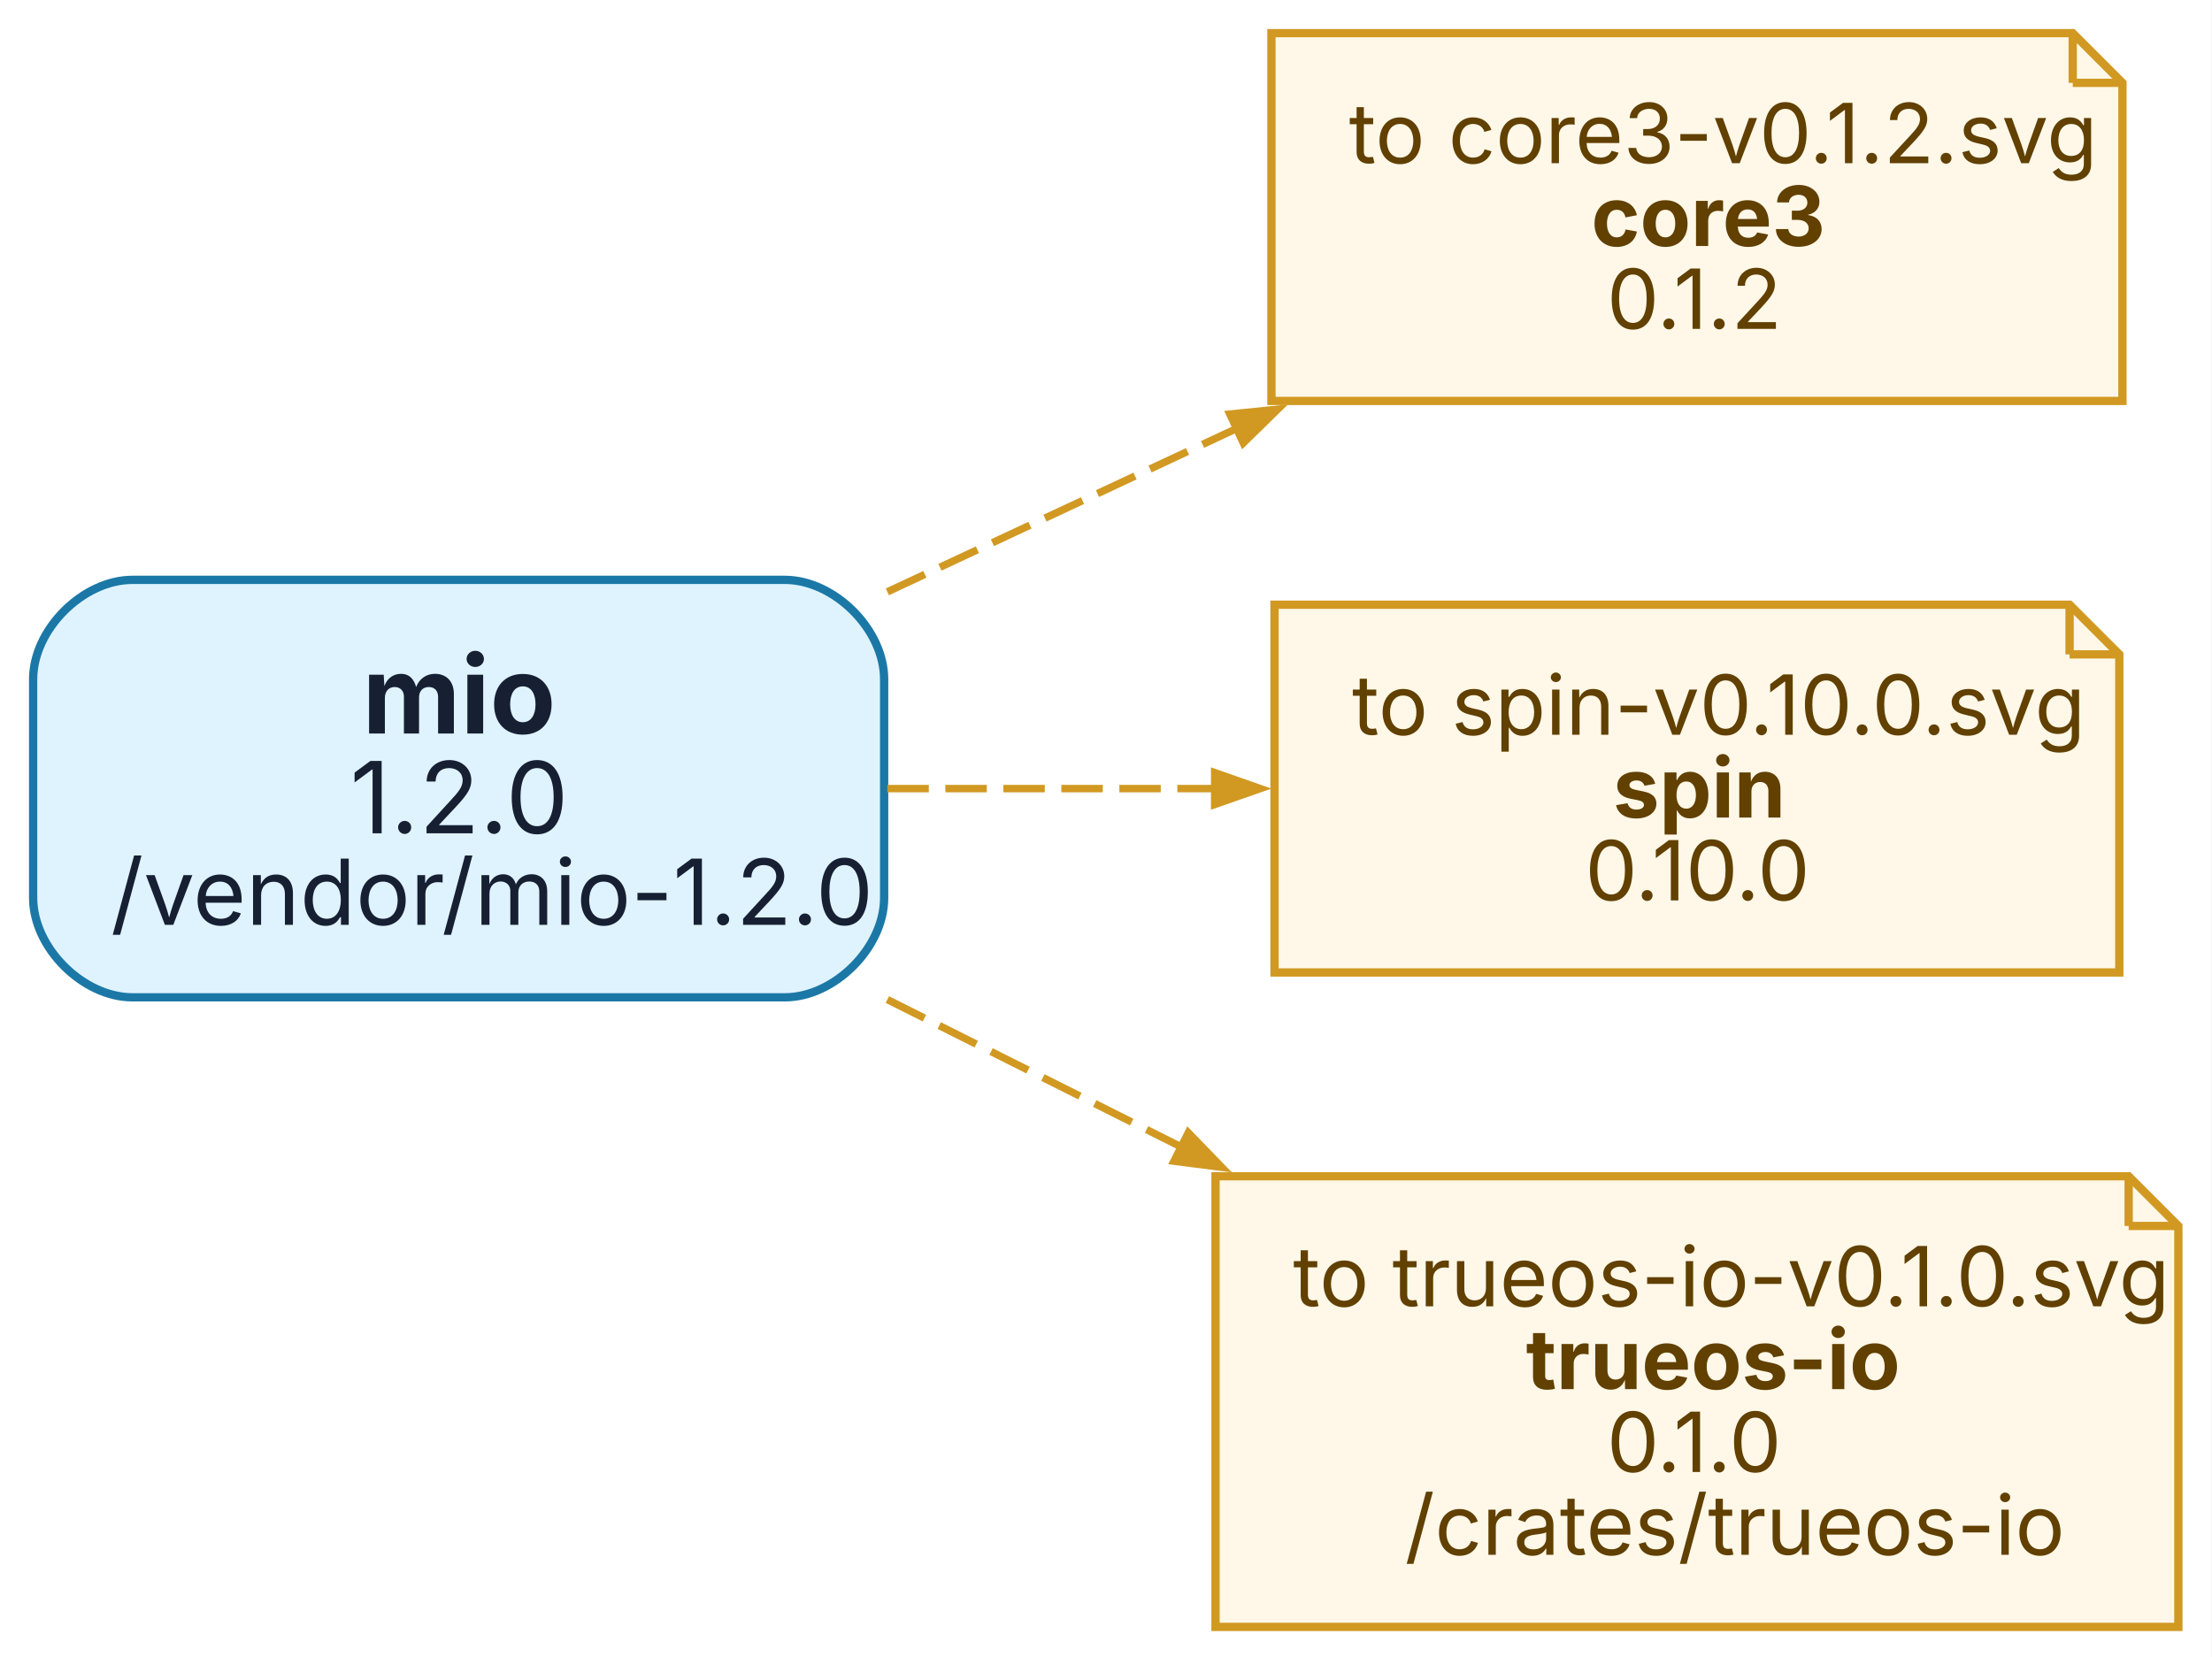
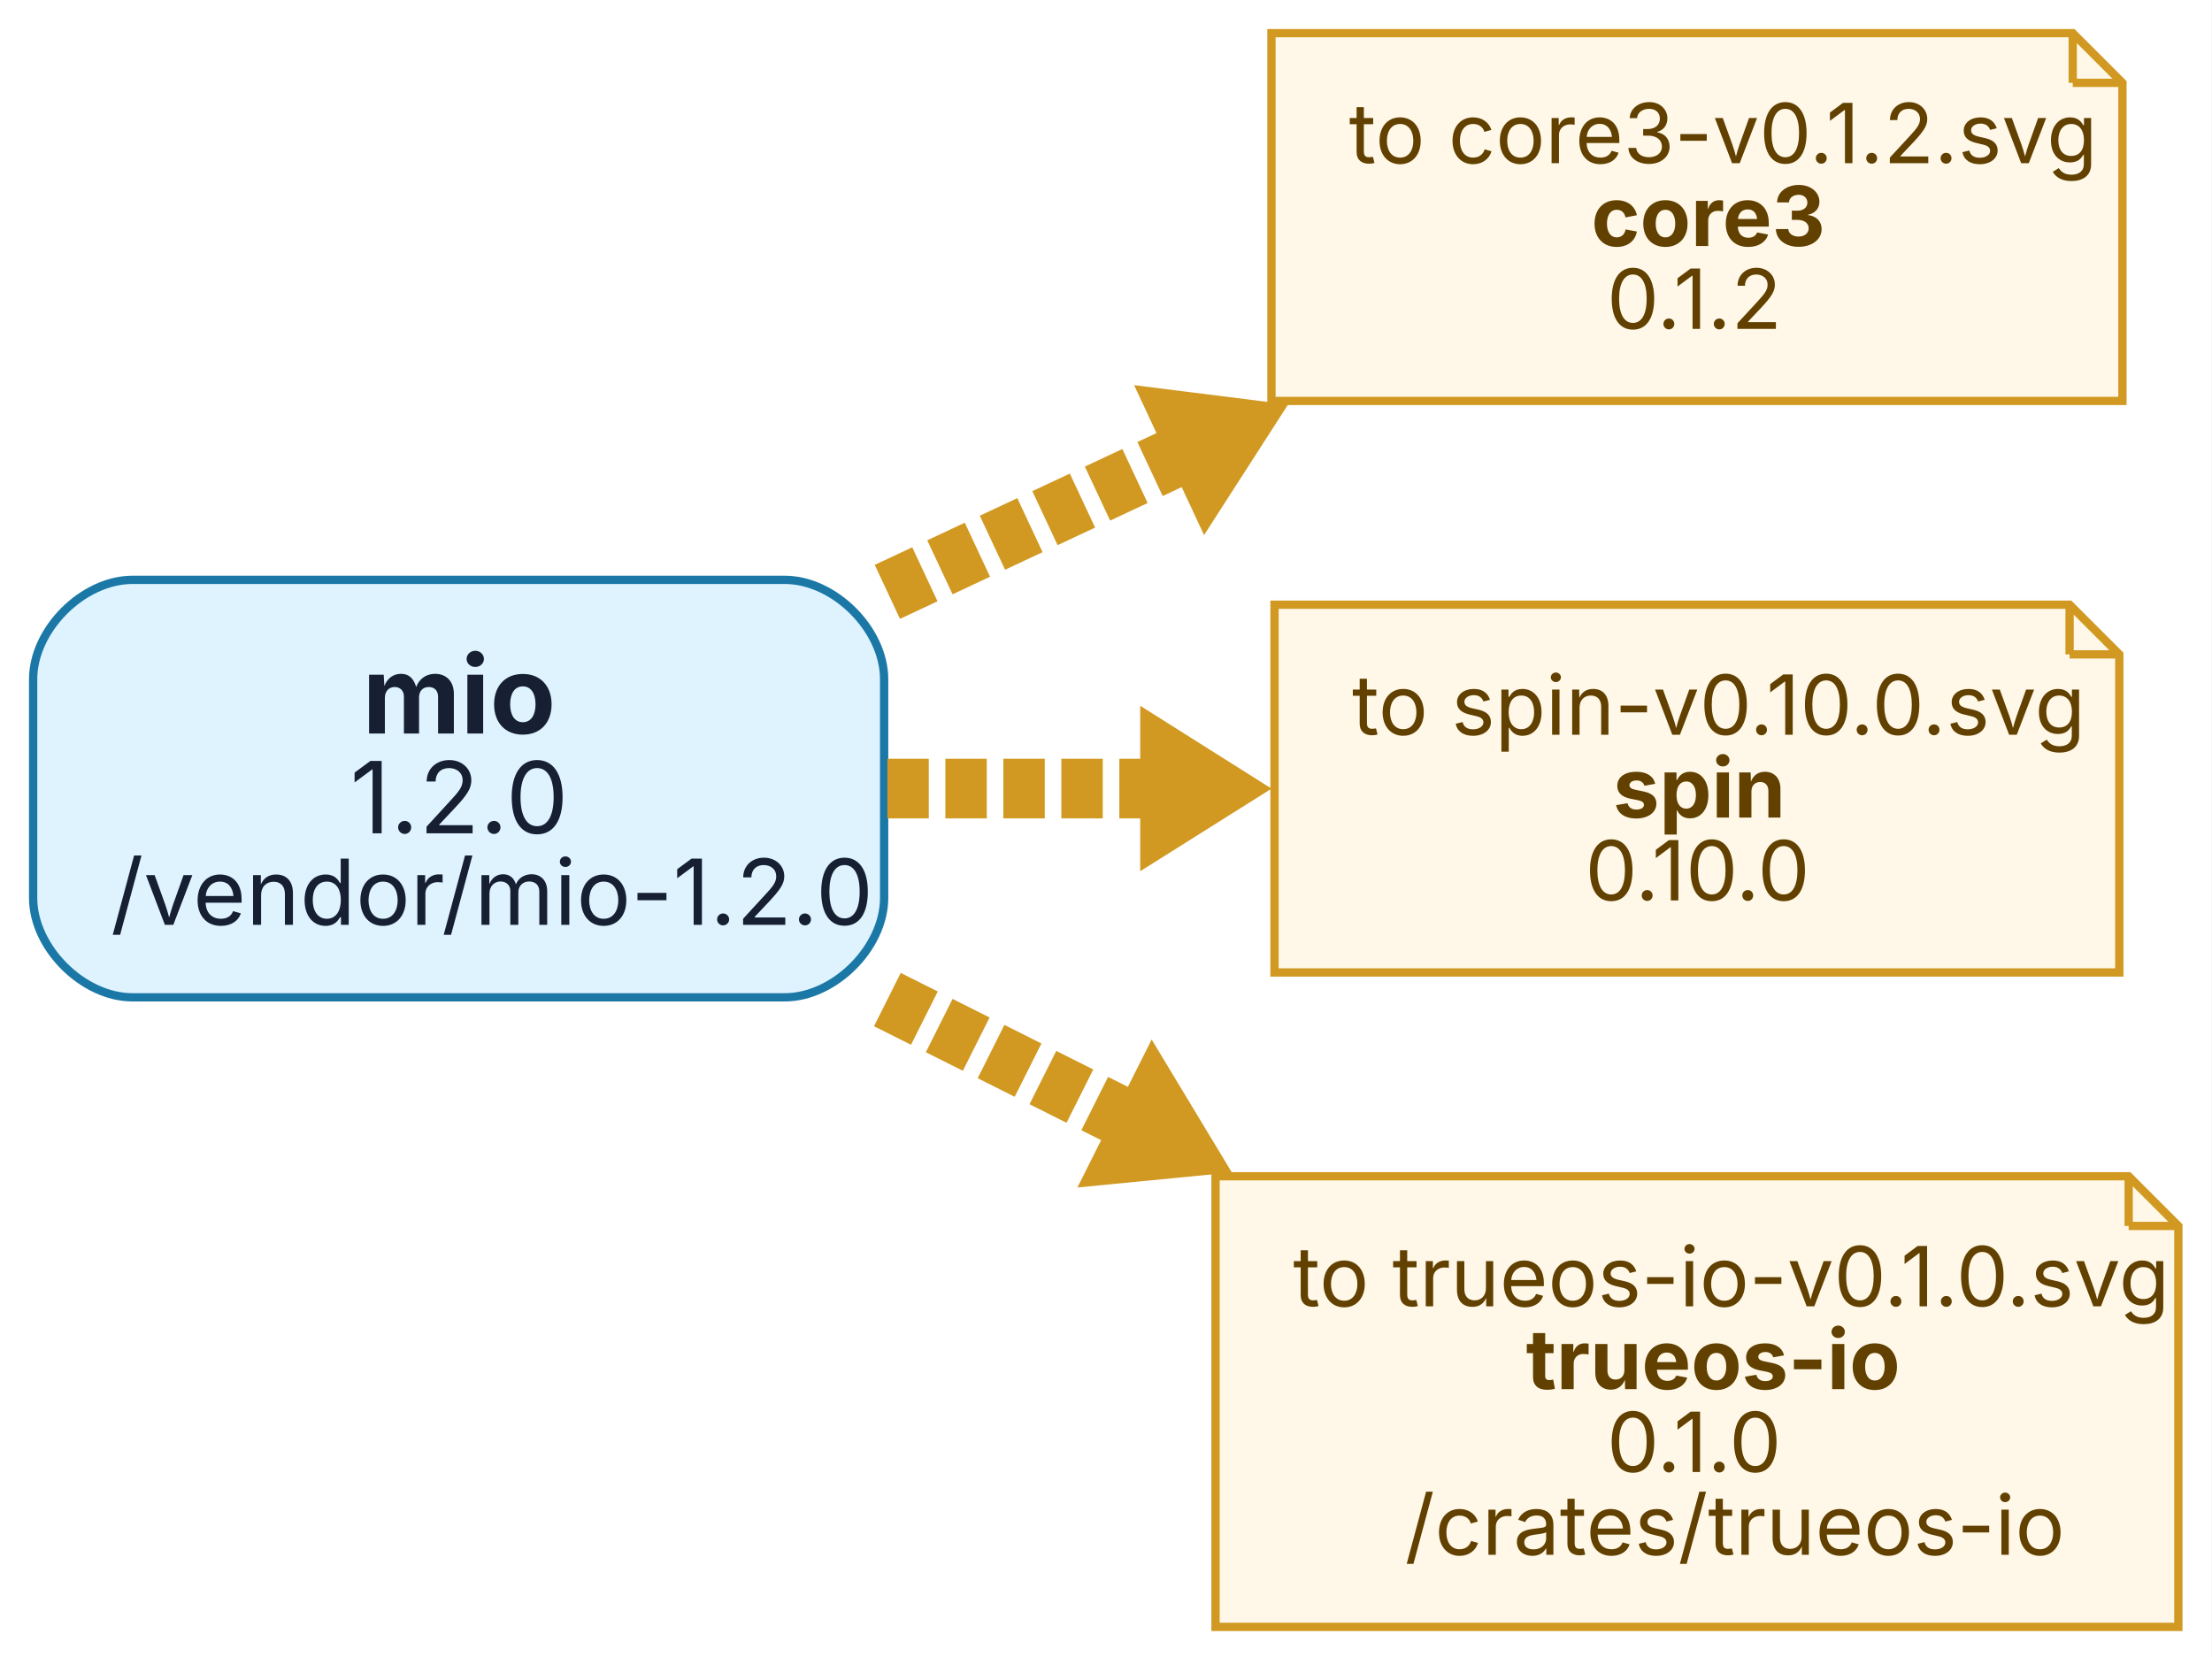
<svg xmlns="http://www.w3.org/2000/svg" width="267pt" height="200pt" viewBox="0.00 0.00 267.00 200.00">
  <g id="graph0" class="graph" transform="scale(1 1) rotate(0) translate(4 196.4)">
    <polygon fill="white" stroke="none" points="-4,4 -4,-196.4 262.94,-196.4 262.94,4 -4,4" />
    <g id="node1" class="node">
      <path fill="#dff3ff" stroke="#1b78a6" d="M90.72,-126.4C90.72,-126.4 12,-126.4 12,-126.4 6,-126.4 0,-120.4 0,-114.4 0,-114.4 0,-88 0,-88 0,-82 6,-76 12,-76 12,-76 90.72,-76 90.72,-76 96.72,-76 102.72,-82 102.72,-88 102.72,-88 102.72,-114.4 102.72,-114.4 102.72,-120.4 96.72,-126.4 90.72,-126.4" />
      <text xml:space="preserve" text-anchor="start" x="39.74" y="-107.85" font-family="Inter,Arial" font-weight="bold" font-size="13.00" fill="#172033">mio</text>
      <text xml:space="preserve" text-anchor="start" x="38.24" y="-95.8" font-family="Inter,Arial" font-size="12.00" fill="#172033">1.2.0</text>
      <text xml:space="preserve" text-anchor="start" x="9.36" y="-84.75" font-family="Inter,Arial" font-size="11.00" fill="#172033">/vendor/mio-1.2.0</text>
    </g>
    <g id="node2" class="node">
      <polygon fill="#fff8e8" stroke="#d19922" points="246.19,-192.4 149.47,-192.4 149.47,-148 252.19,-148 252.19,-186.4 246.19,-192.4" />
      <polyline fill="none" stroke="#d19922" points="246.19,-192.4 246.19,-186.4" />
      <polyline fill="none" stroke="#d19922" points="252.19,-186.4 246.19,-186.4" />
      <text xml:space="preserve" text-anchor="start" x="158.83" y="-176.7" font-family="Inter,Arial" font-size="10.00" fill="#614000">to core3-v0.1.2.svg</text>
      <text xml:space="preserve" text-anchor="start" x="188.08" y="-166.7" font-family="Inter,Arial" font-weight="bold" font-size="10.00" fill="#614000">core3</text>
      <text xml:space="preserve" text-anchor="start" x="189.95" y="-156.7" font-family="Inter,Arial" font-size="10.00" fill="#614000">0.1.2</text>
    </g>
    <g id="edge1" class="edge">
-       <path fill="none" stroke="#d19922" stroke-width="0.9" stroke-dasharray="5,2" d="M103.11,-124.95C116.82,-131.36 131.7,-138.32 145.59,-144.82" />
-       <polygon fill="#d19922" stroke="#d19922" stroke-width="0.9" points="144.44,-146.41 150.24,-147 146.07,-142.92 144.44,-146.41" />
+       <path fill="none" stroke="#d19922" stroke-width="7.2" stroke-dasharray="5,2" d="M103.11,-124.95C115.23,-130.61 128.26,-136.71 140.71,-142.54" />
+       <polygon fill="#d19922" stroke="#d19922" stroke-width="7.2" points="138.91,-145.52 145.36,-144.71 141.84,-139.24 138.91,-145.52" />
    </g>
    <g id="node3" class="node">
      <polygon fill="#fff8e8" stroke="#d19922" points="245.81,-123.4 149.84,-123.4 149.84,-79 251.81,-79 251.81,-117.4 245.81,-123.4" />
      <polyline fill="none" stroke="#d19922" points="245.81,-123.4 245.81,-117.4" />
      <polyline fill="none" stroke="#d19922" points="251.81,-117.4 245.81,-117.4" />
      <text xml:space="preserve" text-anchor="start" x="159.2" y="-107.7" font-family="Inter,Arial" font-size="10.00" fill="#614000">to spin-v0.10.0.svg</text>
      <text xml:space="preserve" text-anchor="start" x="190.7" y="-97.7" font-family="Inter,Arial" font-weight="bold" font-size="10.00" fill="#614000">spin</text>
      <text xml:space="preserve" text-anchor="start" x="187.33" y="-87.7" font-family="Inter,Arial" font-size="10.00" fill="#614000">0.10.0</text>
    </g>
    <g id="edge2" class="edge">
-       <path fill="none" stroke="#d19922" stroke-width="0.9" stroke-dasharray="5,2" d="M103.11,-101.2C115.88,-101.2 129.67,-101.2 142.73,-101.2" />
-       <polygon fill="#d19922" stroke="#d19922" stroke-width="0.9" points="142.62,-103.13 148.12,-101.2 142.62,-99.28 142.62,-103.13" />
+       <path fill="none" stroke="#d19922" stroke-width="7.2" stroke-dasharray="5,2" d="M103.11,-101.2C114.12,-101.2 125.9,-101.2 137.3,-101.2" />
+       <polygon fill="#d19922" stroke="#d19922" stroke-width="7.2" points="137.23,-104.67 142.73,-101.2 137.23,-97.74 137.23,-104.67" />
    </g>
    <g id="node4" class="node">
      <polygon fill="#fff8e8" stroke="#d19922" points="252.94,-54.4 142.72,-54.4 142.72,0 258.94,0 258.94,-48.4 252.94,-54.4" />
      <polyline fill="none" stroke="#d19922" points="252.94,-54.4 252.94,-48.4" />
      <polyline fill="none" stroke="#d19922" points="258.94,-48.4 252.94,-48.4" />
      <text xml:space="preserve" text-anchor="start" x="152.08" y="-38.7" font-family="Inter,Arial" font-size="10.00" fill="#614000">to trueos-io-v0.1.0.svg</text>
      <text xml:space="preserve" text-anchor="start" x="180.2" y="-28.7" font-family="Inter,Arial" font-weight="bold" font-size="10.00" fill="#614000">trueos-io</text>
      <text xml:space="preserve" text-anchor="start" x="189.95" y="-18.7" font-family="Inter,Arial" font-size="10.00" fill="#614000">0.1.0</text>
      <text xml:space="preserve" text-anchor="start" x="165.58" y="-8.7" font-family="Inter,Arial" font-size="10.00" fill="#614000">/crates/trueos-io</text>
    </g>
    <g id="edge3" class="edge">
-       <path fill="none" stroke="#d19922" stroke-width="0.9" stroke-dasharray="5,2" d="M103.11,-75.73C114.53,-70 126.77,-63.86 138.58,-57.94" />
-       <polygon fill="#d19922" stroke="#d19922" stroke-width="0.9" points="139.43,-59.66 143.48,-55.48 137.7,-56.22 139.43,-59.66" />
+       <path fill="none" stroke="#d19922" stroke-width="7.2" stroke-dasharray="5,2" d="M103.11,-75.73C113.07,-70.74 123.64,-65.43 134.01,-60.23" />
+       <polygon fill="#d19922" stroke="#d19922" stroke-width="7.2" points="135.3,-63.46 138.66,-57.89 132.19,-57.26 135.3,-63.46" />
    </g>
  </g>
</svg>
